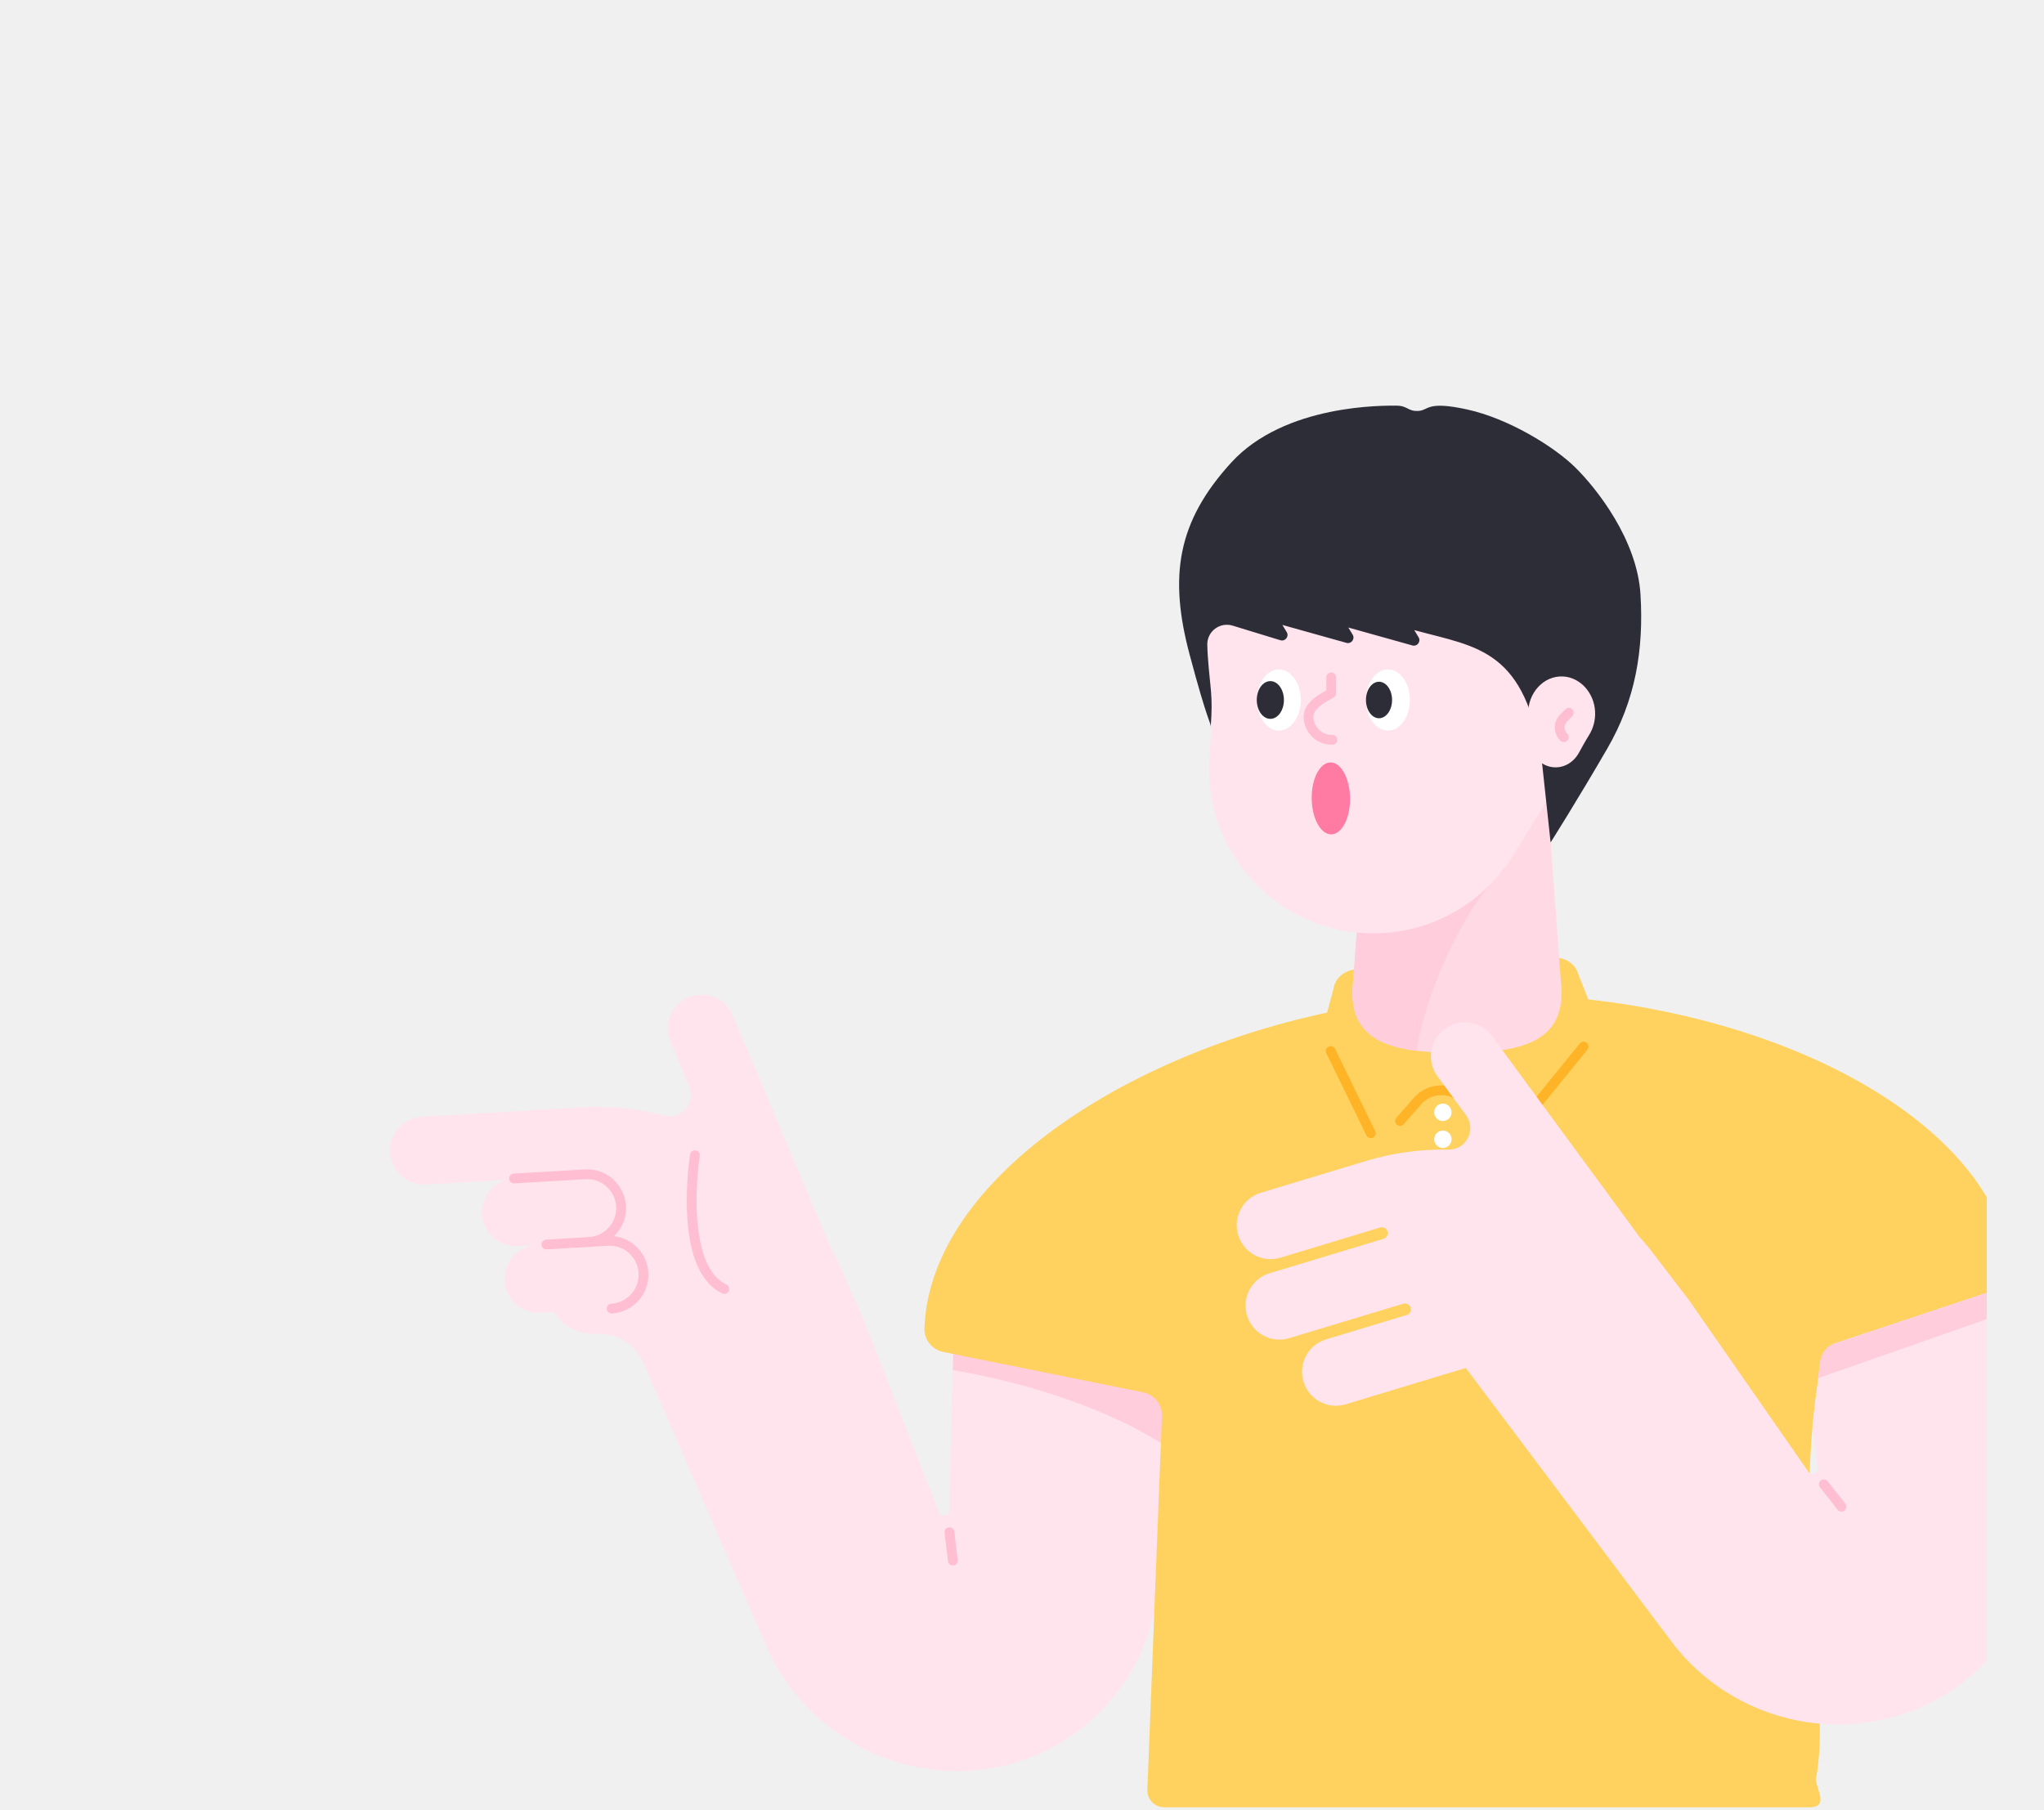
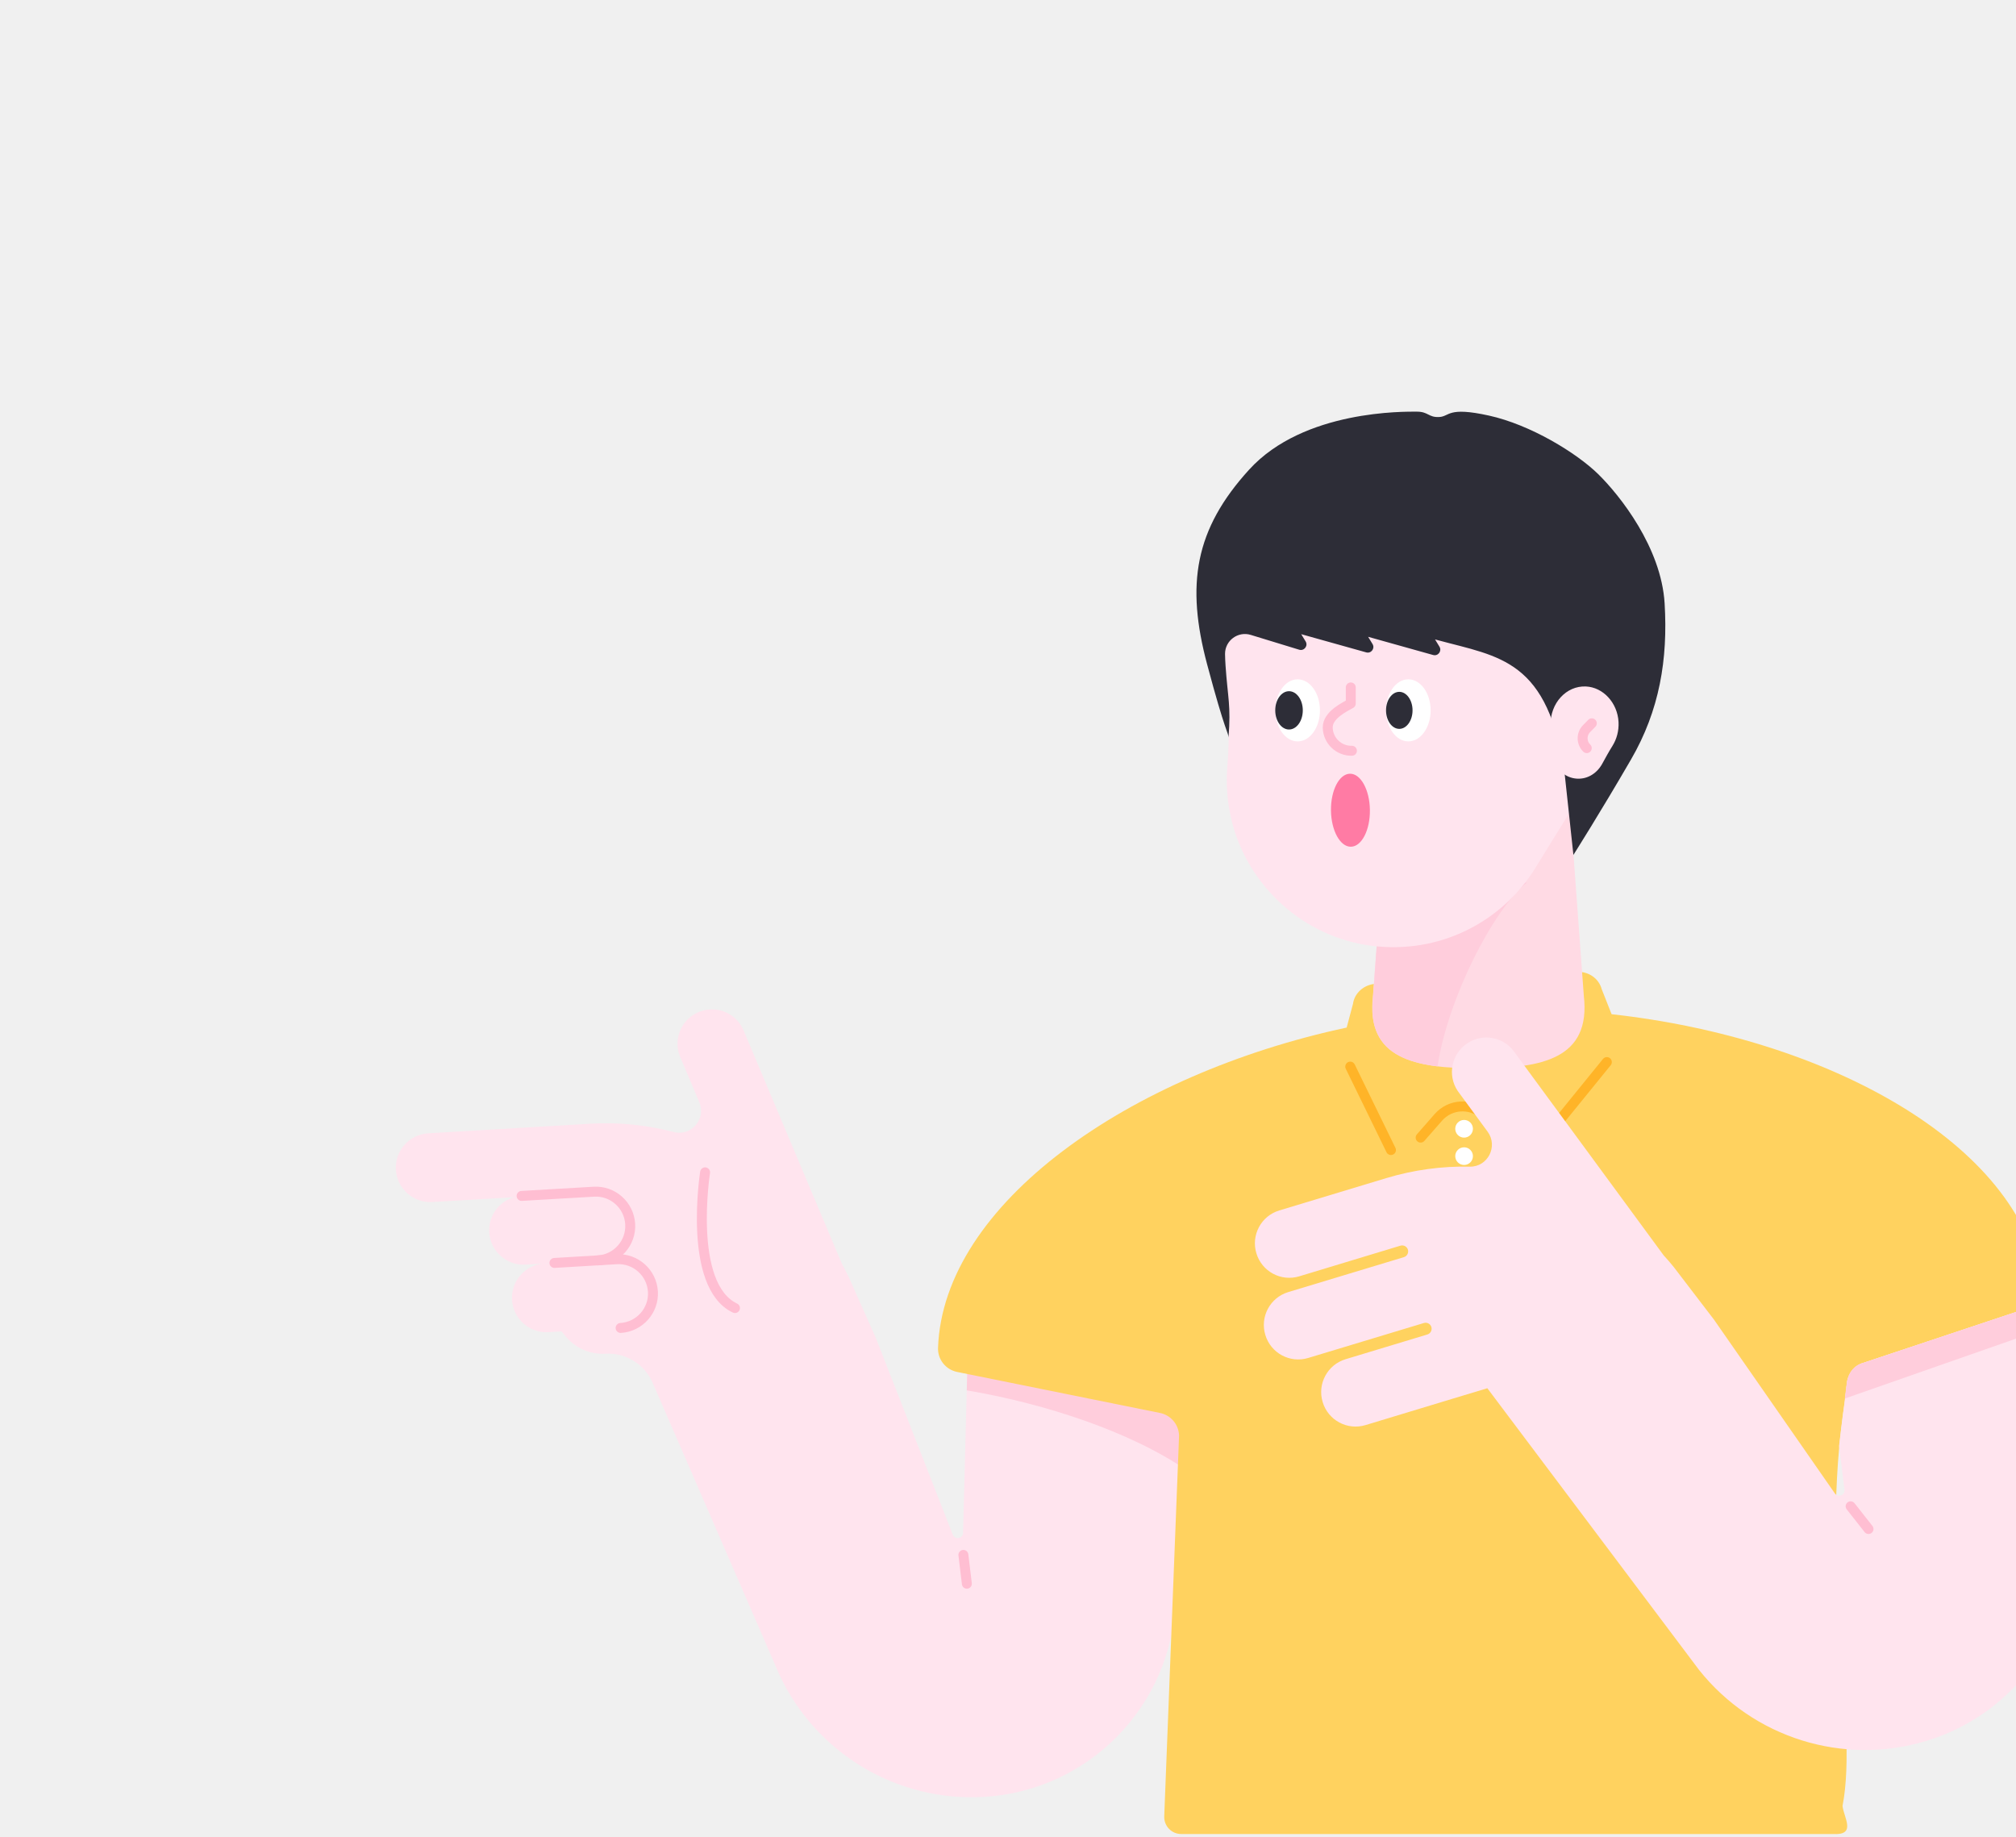
- <svg xmlns="http://www.w3.org/2000/svg" width="393" height="348" viewBox="0 0 393 348" fill="none">
+ <svg xmlns="http://www.w3.org/2000/svg" width="382" height="348" viewBox="0 0 382 348" fill="none">
  <mask id="mask0" mask-type="alpha" maskUnits="userSpaceOnUse" x="0" y="0" width="382" height="348">
-     <path d="M382 324C382 337.255 371.255 348 358 348L24 348C10.745 348 2.95782e-05 337.255 2.84194e-05 324L2.19259e-06 24C1.03382e-06 10.745 10.745 1.93855e-06 24 7.79773e-07L358 -2.84194e-05C371.255 -2.95782e-05 382 10.745 382 24L382 324Z" fill="#FFB428" />
+     <path d="M382 324C382 337.255 371.255 348 358 348L24 348C10.745 348 2.95782e-05 337.255 2.84194e-05 324L2.19259e-06 24C1.03382e-06 10.745 10.745 1.93855e-06 24 7.79773e-07L358 -2.84194e-05C371.255 -2.95782e-05 382 10.745 382 24L382 324Z" fill="#3C6EE6" />
  </mask>
  <g mask="url(#mask0)">
    <path d="M106.67 226.304L81.91 227.76C78.322 227.979 75.231 225.228 75.012 221.639C74.793 218.051 77.544 214.961 81.133 214.742L111.794 212.927C117.236 212.608 122.599 213.167 127.683 214.502C130.992 215.36 133.843 212.01 132.507 208.86L128.779 200.009C127.543 196.62 129.278 192.892 132.667 191.656C136.056 190.42 139.784 192.154 141.02 195.543L159.501 239.402C159.959 240.24 160.398 241.097 160.816 241.974L165.94 253.477L180.553 290.837C180.991 291.814 182.467 291.535 182.487 290.458L183.483 251.703L224.332 254.833L222.737 303.257C222.079 323.173 206.37 339.301 186.474 340.477C170.027 341.454 154.676 332.284 147.699 317.372L123.656 261.99C122.121 258.481 118.572 256.288 114.745 256.507C111.754 256.687 108.883 255.391 107.029 253.038L102.883 247.755L110.458 242.114L106.67 226.304Z" fill="#FFE4EE" />
    <path d="M113.269 238.824L99.593 239.621C96.004 239.841 92.914 237.089 92.695 233.501C92.476 229.913 95.227 226.822 98.815 226.603L112.491 225.806C116.08 225.586 119.17 228.338 119.389 231.926C119.608 235.514 116.877 238.605 113.269 238.824Z" fill="#FFE4EE" />
    <path d="M117.596 251.623L103.92 252.42C100.331 252.639 97.241 249.888 97.022 246.3C96.803 242.711 99.554 239.621 103.142 239.402L116.818 238.605C120.407 238.385 123.497 241.136 123.716 244.725C123.936 248.333 121.184 251.423 117.596 251.623Z" fill="#FFE4EE" />
    <path d="M98.836 226.603L112.512 225.806C116.1 225.586 119.191 228.338 119.41 231.926C119.629 235.514 116.878 238.605 113.289 238.824" stroke="#FFBED2" stroke-width="1.884" stroke-miterlimit="10" stroke-linecap="round" stroke-linejoin="round" />
    <path d="M105.057 239.302L116.819 238.605C120.407 238.385 123.497 241.136 123.717 244.725C123.936 248.313 121.185 251.403 117.596 251.623" stroke="#FFBED2" stroke-width="1.884" stroke-miterlimit="10" stroke-linecap="round" stroke-linejoin="round" />
    <path d="M133.604 222.137C133.604 222.137 130.235 243.588 139.266 247.854" stroke="#FFBED2" stroke-width="1.884" stroke-miterlimit="10" stroke-linecap="round" stroke-linejoin="round" />
    <path d="M183.504 251.704L224.352 254.834L223.595 277.74C213.746 271.36 198.615 266.057 183.185 263.446L183.504 251.704Z" fill="#FFCDDC" />
    <path d="M182.547 294.625L183.205 300.087" stroke="#FFBED2" stroke-width="1.884" stroke-miterlimit="10" stroke-linecap="round" stroke-linejoin="round" />
-     <path d="M223.414 272.017C223.354 269.924 221.859 268.15 219.806 267.731L181.35 259.956C179.196 259.517 177.662 257.584 177.741 255.391C178.718 228.098 213.905 203.537 255.172 194.706L256.368 190.22C256.647 188.147 258.462 186.552 260.675 186.412L298.772 184.16C300.985 184.02 302.959 185.396 303.497 187.429L305.371 192.174C346.339 196.699 382.662 216.655 386.729 243.09C387.068 245.243 385.772 247.336 383.699 248.034L352.998 258.261C351.323 258.82 350.167 260.295 349.967 261.989L349.628 265.079C344.525 297.555 352.26 326.063 349.13 342.191C349.369 344.424 351.841 347.793 347.316 347.514H223.813C221.999 347.514 220.544 345.999 220.603 344.185L223.414 272.017Z" fill="#FFD25F" />
+     <path d="M223.415 272.017C223.355 269.924 221.86 268.15 219.807 267.731L181.351 259.956C179.197 259.517 177.662 257.584 177.742 255.391C178.719 228.098 213.906 203.537 255.173 194.706L256.369 190.22C256.648 188.147 258.463 186.552 260.676 186.412L298.773 184.16C300.986 184.02 302.959 185.396 303.498 187.429L305.372 192.174C346.34 196.699 382.663 216.655 386.73 243.09C387.069 245.243 385.773 247.336 383.7 248.034L352.999 258.261C351.324 258.82 350.168 260.295 349.968 261.989L349.629 265.079C344.526 297.555 352.261 326.063 349.131 342.191C349.37 344.424 351.842 347.793 347.317 347.514H223.814C222 347.514 220.545 345.999 220.604 344.185L223.415 272.017Z" fill="#FFD25F" />
    <path d="M277.421 215.559C278.346 215.559 279.095 214.809 279.095 213.884C279.095 212.959 278.346 212.209 277.421 212.209C276.496 212.209 275.746 212.959 275.746 213.884C275.746 214.809 276.496 215.559 277.421 215.559Z" fill="white" />
    <path d="M277.421 220.742C278.346 220.742 279.095 219.992 279.095 219.067C279.095 218.142 278.346 217.393 277.421 217.393C276.496 217.393 275.746 218.142 275.746 219.067C275.746 219.992 276.496 220.742 277.421 220.742Z" fill="white" />
    <path d="M255.85 202.103L263.565 217.912" stroke="#FFB428" stroke-width="1.884" stroke-miterlimit="10" stroke-linecap="round" stroke-linejoin="round" />
    <path d="M269.187 215.558L272.556 211.71C274.769 209.199 278.596 208.939 281.108 211.152L288.544 217.671C289.362 218.409 290.638 218.309 291.315 217.452L304.473 201.244" stroke="#FFB428" stroke-width="1.884" stroke-miterlimit="10" stroke-linecap="round" stroke-linejoin="round" />
    <path d="M297.059 147.039H263.208L260.158 188.685C258.762 200.626 268.112 202.44 280.133 202.44C292.155 202.44 301.485 200.626 300.109 188.685L297.059 147.039Z" fill="#FFDAE4" />
-     <path d="M289.323 167.234C282.924 172.318 274.272 189.383 272.398 202.062C265.38 201.205 260.436 198.653 260.058 191.815C260.078 190.519 260.097 189.482 260.157 188.924C260.157 188.844 260.177 188.765 260.177 188.705L261.672 168.251L289.323 167.234Z" fill="#FFCDDC" />
+     <path d="M289.322 167.234C282.923 172.318 274.271 189.383 272.397 202.062C265.38 201.205 260.435 198.653 260.057 191.815C260.077 190.519 260.097 189.482 260.156 188.924C260.156 188.844 260.176 188.765 260.176 188.705L261.671 168.251L289.322 167.234Z" fill="#FFCDDC" />
    <path d="M232.147 123.993C231.868 101.884 250.109 83.862 272.477 84.659C292.313 85.377 308.74 101.505 309.857 121.301C310.355 130.412 307.724 138.865 302.899 145.723C298.633 151.803 294.825 158.163 290.918 164.483C284.678 174.57 272.896 180.91 259.778 179.195C247.079 177.541 236.493 168.011 233.403 155.591C232.525 152.023 232.286 148.514 232.565 145.185C233.124 138.865 232.685 132.525 232.246 126.206C232.187 125.488 232.147 124.73 232.147 123.993Z" fill="#FFE4EE" />
    <path d="M298.134 161.991C298.134 161.991 303.218 153.977 309.039 143.929C314.462 134.599 316.057 124.931 315.419 114.325C314.781 103.739 306.946 93.871 302.819 89.823C298.693 85.796 290.001 80.474 282.106 78.739C274.211 77.005 274.75 78.918 272.696 79.018C270.663 79.118 270.663 78.001 268.47 78.001C266.277 78.001 247.059 77.623 236.712 88.966C226.365 100.31 224.691 110.776 228.738 125.907C232.246 139.065 232.765 138.786 232.785 139.743C233.263 133.623 232.645 132.307 232.226 126.187C232.167 125.449 232.147 124.711 232.127 123.954C232.127 123.934 232.127 123.914 232.127 123.914C232.107 121.382 234.579 119.548 237.011 120.305L246.201 123.116C247.138 123.376 247.896 122.359 247.398 121.541L246.56 120.166L258.881 123.615C259.818 123.874 260.575 122.857 260.077 122.04L259.239 120.664L271.56 124.113C272.497 124.372 273.254 123.356 272.756 122.538L271.919 121.163L272.377 121.282C284.1 124.472 293.469 124.871 296.52 147" fill="#2D2D37" />
    <path d="M293.809 137.311C293.75 133.244 296.78 129.914 300.488 130.074C303.777 130.213 306.509 133.184 306.688 136.832C306.768 138.507 306.329 140.062 305.532 141.338C304.834 142.454 304.196 143.63 303.558 144.787C302.521 146.641 300.568 147.817 298.395 147.498C296.282 147.199 294.527 145.425 294.009 143.152C293.869 142.494 293.829 141.856 293.869 141.238C293.969 140.082 293.889 138.905 293.809 137.749C293.809 137.59 293.809 137.45 293.809 137.311Z" fill="#FFE4EE" />
-     <path d="M245.884 140.481C248.218 140.481 250.11 137.848 250.11 134.6C250.11 131.352 248.218 128.719 245.884 128.719C243.549 128.719 241.657 131.352 241.657 134.6C241.657 137.848 243.549 140.481 245.884 140.481Z" fill="white" />
+     <path d="M245.883 140.481C248.217 140.481 250.109 137.848 250.109 134.6C250.109 131.352 248.217 128.719 245.883 128.719C243.549 128.719 241.656 131.352 241.656 134.6C241.656 137.848 243.549 140.481 245.883 140.481Z" fill="white" />
    <path d="M266.856 140.481C269.191 140.481 271.083 137.848 271.083 134.6C271.083 131.352 269.191 128.719 266.856 128.719C264.522 128.719 262.63 131.352 262.63 134.6C262.63 137.848 264.522 140.481 266.856 140.481Z" fill="white" />
    <path d="M244.248 138.227C245.691 138.227 246.86 136.603 246.86 134.599C246.86 132.595 245.691 130.971 244.248 130.971C242.806 130.971 241.637 132.595 241.637 134.599C241.637 136.603 242.806 138.227 244.248 138.227Z" fill="#2D2D37" />
    <path d="M265.142 138.108C266.529 138.108 267.654 136.537 267.654 134.6C267.654 132.662 266.529 131.091 265.142 131.091C263.755 131.091 262.63 132.662 262.63 134.6C262.63 136.537 263.755 138.108 265.142 138.108Z" fill="#2D2D37" />
-     <path d="M255.973 160.44C258.009 160.415 259.622 157.297 259.575 153.477C259.527 149.657 257.838 146.58 255.801 146.606C253.764 146.631 252.152 149.748 252.199 153.568C252.246 157.389 253.936 160.465 255.973 160.44Z" fill="#FF7BA4" />
-     <path d="M301.624 137.051L300.628 138.068C299.611 139.104 299.651 140.759 300.668 141.756" stroke="#FFBED2" stroke-width="1.884" stroke-miterlimit="10" stroke-linecap="round" stroke-linejoin="round" />
+     <path d="M255.972 160.44C258.008 160.415 259.621 157.297 259.574 153.477C259.526 149.657 257.837 146.58 255.8 146.606C253.763 146.631 252.151 149.748 252.198 153.568C252.245 157.389 253.935 160.465 255.972 160.44Z" fill="#FF7BA4" />
+     <path d="M301.624 137.051L300.627 138.068C299.61 139.104 299.65 140.759 300.667 141.756" stroke="#FFBED2" stroke-width="1.884" stroke-miterlimit="10" stroke-linecap="round" stroke-linejoin="round" />
    <path d="M256.17 142.255C253.698 142.315 251.645 140.361 251.585 137.889C251.525 135.417 254.994 133.882 255.951 133.304V130.254" stroke="#FFBED2" stroke-width="1.884" stroke-miterlimit="10" stroke-linecap="round" stroke-linejoin="round" />
    <path d="M348.473 273.951L349.49 282.185C349.709 283.241 348.354 283.859 347.696 283.002L324.789 250.068L317.134 240.06C316.536 239.303 315.898 238.585 315.24 237.867L287.071 199.511C285.077 196.5 281.03 195.683 278.04 197.677C275.029 199.67 274.212 203.717 276.206 206.708L281.887 214.443C283.901 217.194 281.927 221.121 278.498 221.061C273.235 220.942 267.892 221.66 262.669 223.234L242.414 229.355C238.965 230.391 237.012 234.04 238.068 237.489C239.105 240.938 242.753 242.891 246.202 241.835L265.36 236.033C265.959 235.854 266.596 236.193 266.776 236.791C266.955 237.389 266.616 238.027 266.018 238.206L244.109 244.825C240.66 245.862 238.706 249.51 239.763 252.959C240.799 256.408 244.448 258.361 247.897 257.305L269.806 250.686C270.404 250.507 271.042 250.846 271.222 251.444C271.401 252.042 271.062 252.68 270.464 252.859L254.974 257.544C251.525 258.581 249.571 262.229 250.628 265.678C251.664 269.127 255.313 271.081 258.762 270.024L275.348 265L281.827 263.046L321.938 316.415C332.186 329.313 349.271 334.636 365.02 329.872C384.079 324.11 395.622 304.772 391.634 285.255L383.72 248.035L353.019 258.262C353.019 258.262 350.367 258.78 349.948 262.209C349.53 265.638 348.473 273.951 348.473 273.951Z" fill="#FFE4EE" />
-     <path d="M350.666 285.415L354.055 289.721" stroke="#FFBED2" stroke-width="1.884" stroke-miterlimit="10" stroke-linecap="round" stroke-linejoin="round" />
-     <path d="M383.719 248.014L352.978 258.261C352.978 258.261 350.307 258.779 349.908 262.208C349.828 262.946 349.709 263.922 349.569 264.999L384.716 252.699L383.719 248.014Z" fill="#FFCDDC" />
+     <path d="M350.665 285.415L354.054 289.721" stroke="#FFBED2" stroke-width="1.884" stroke-miterlimit="10" stroke-linecap="round" stroke-linejoin="round" />
+     <path d="M383.718 248.014L352.977 258.261C352.977 258.261 350.306 258.779 349.907 262.208C349.827 262.946 349.708 263.922 349.568 264.999L384.715 252.699L383.718 248.014Z" fill="#FFCDDC" />
  </g>
</svg>
